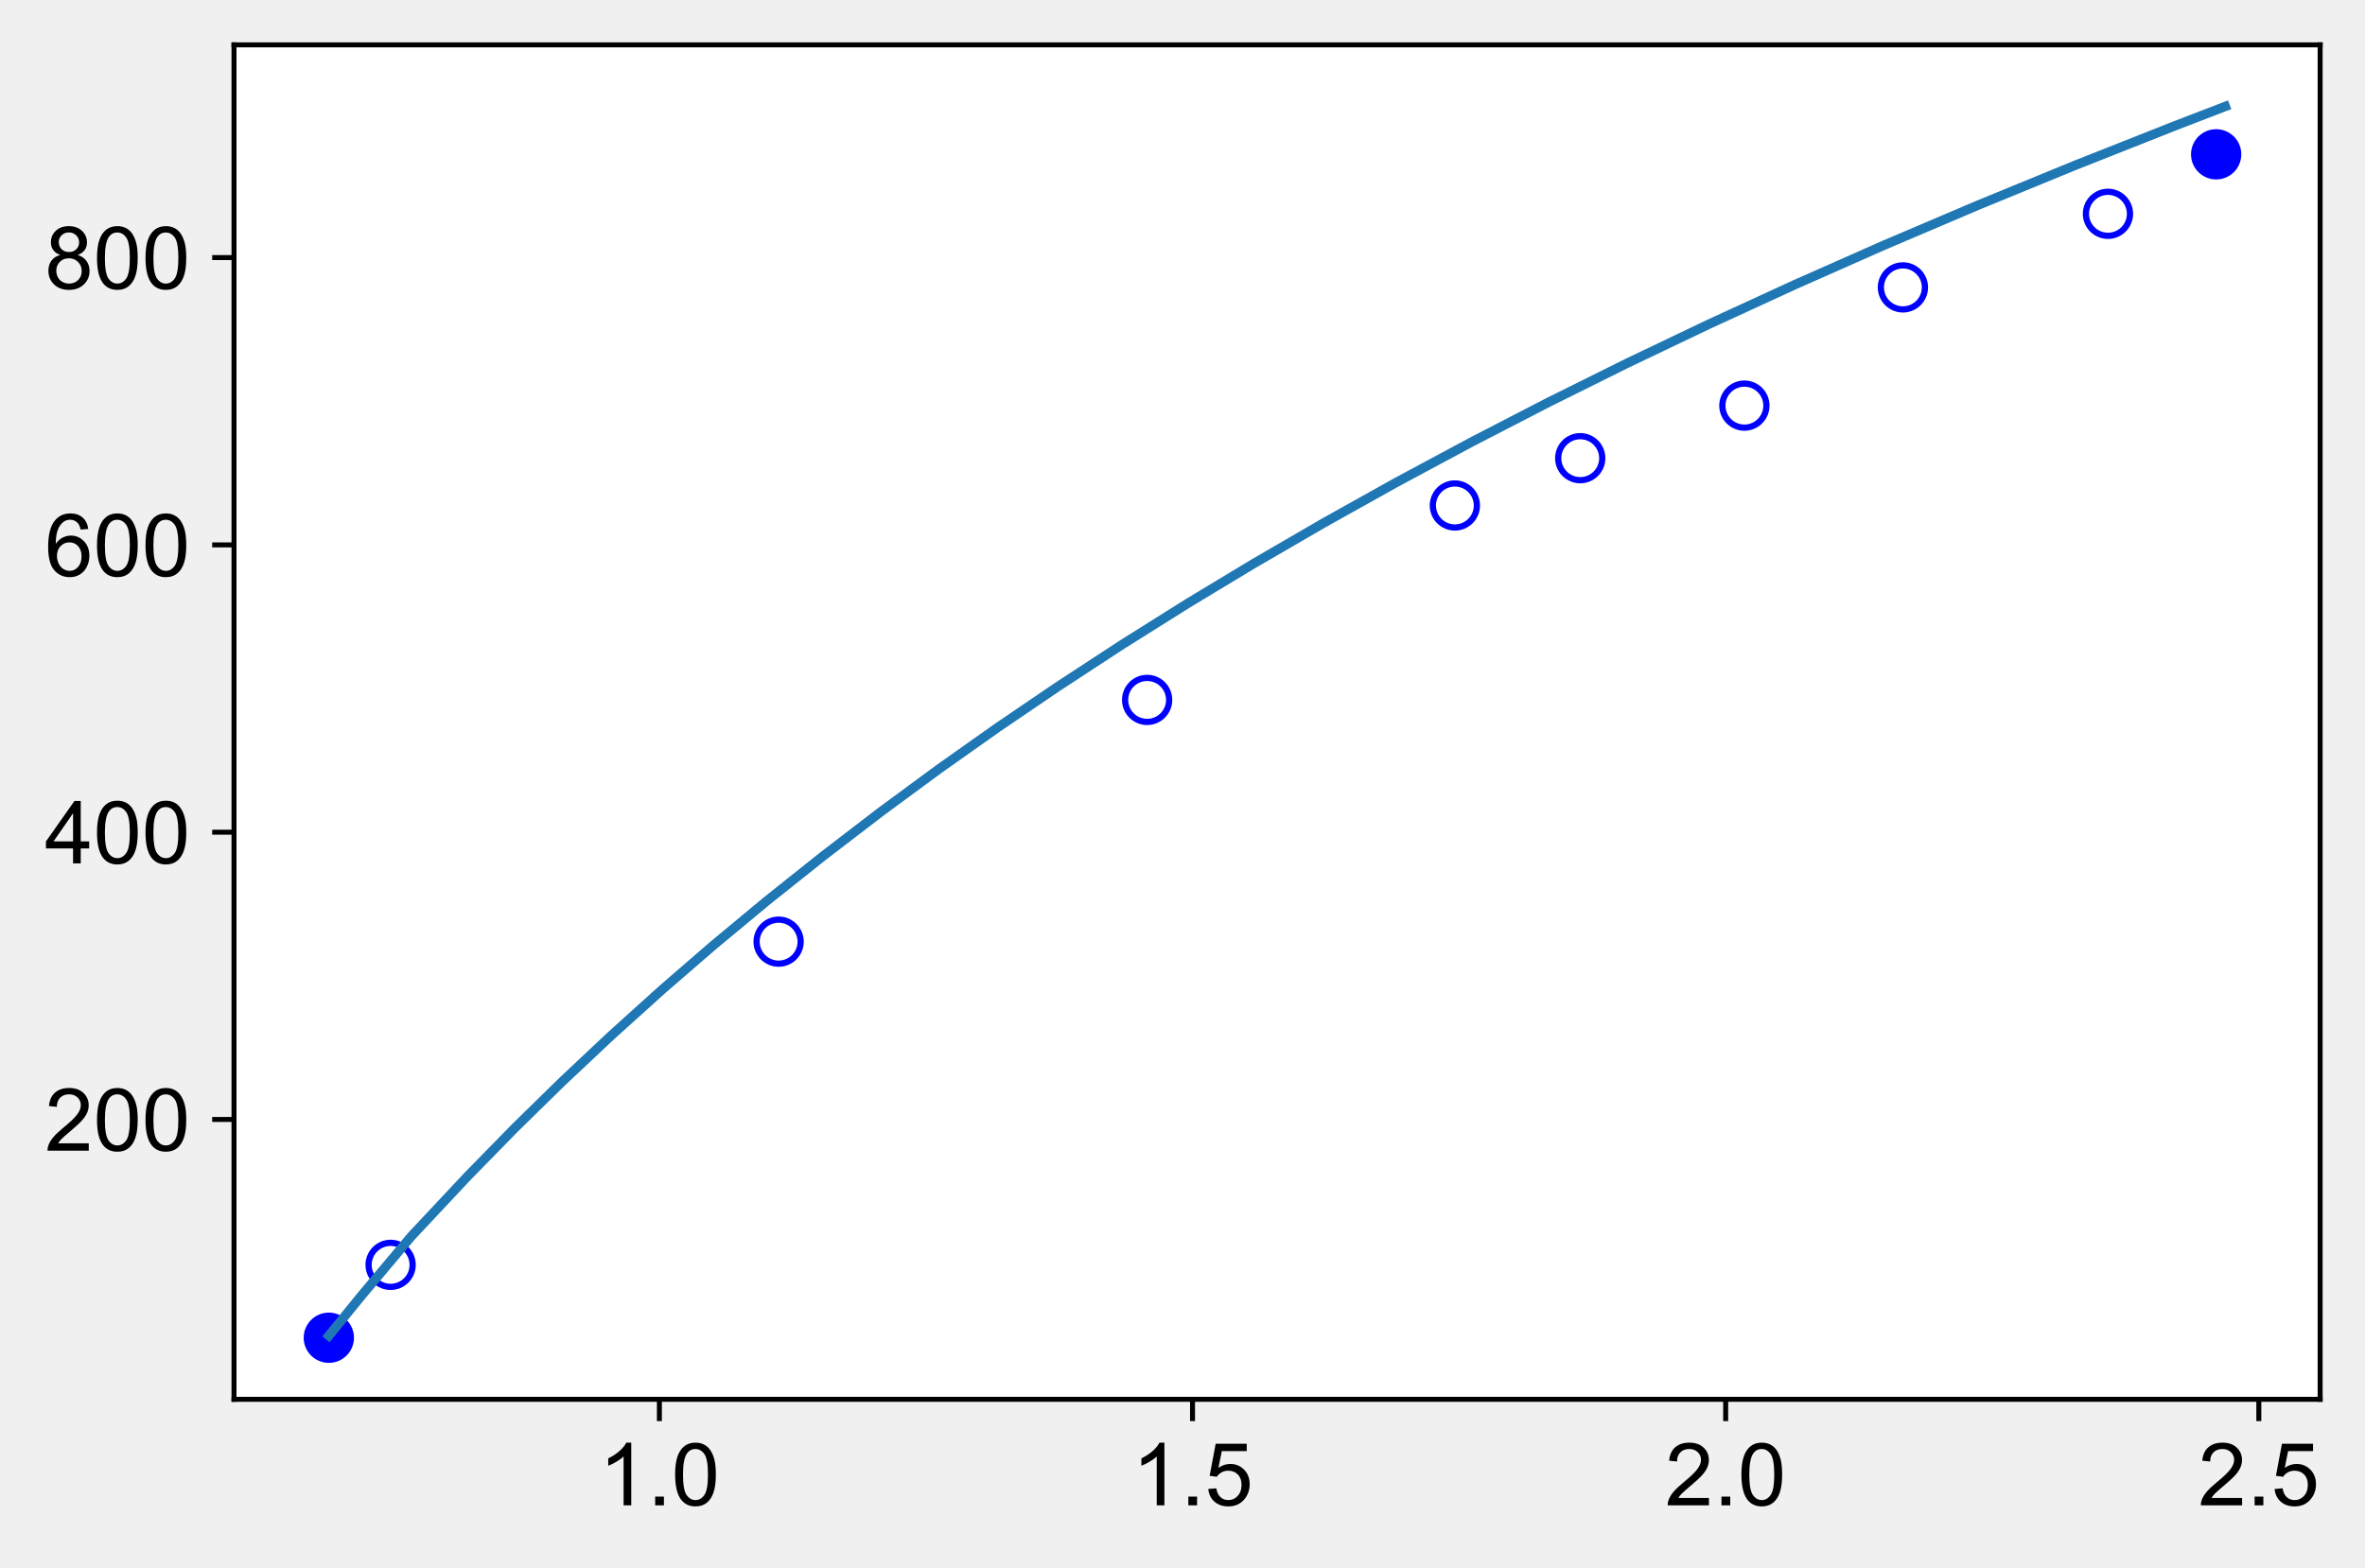
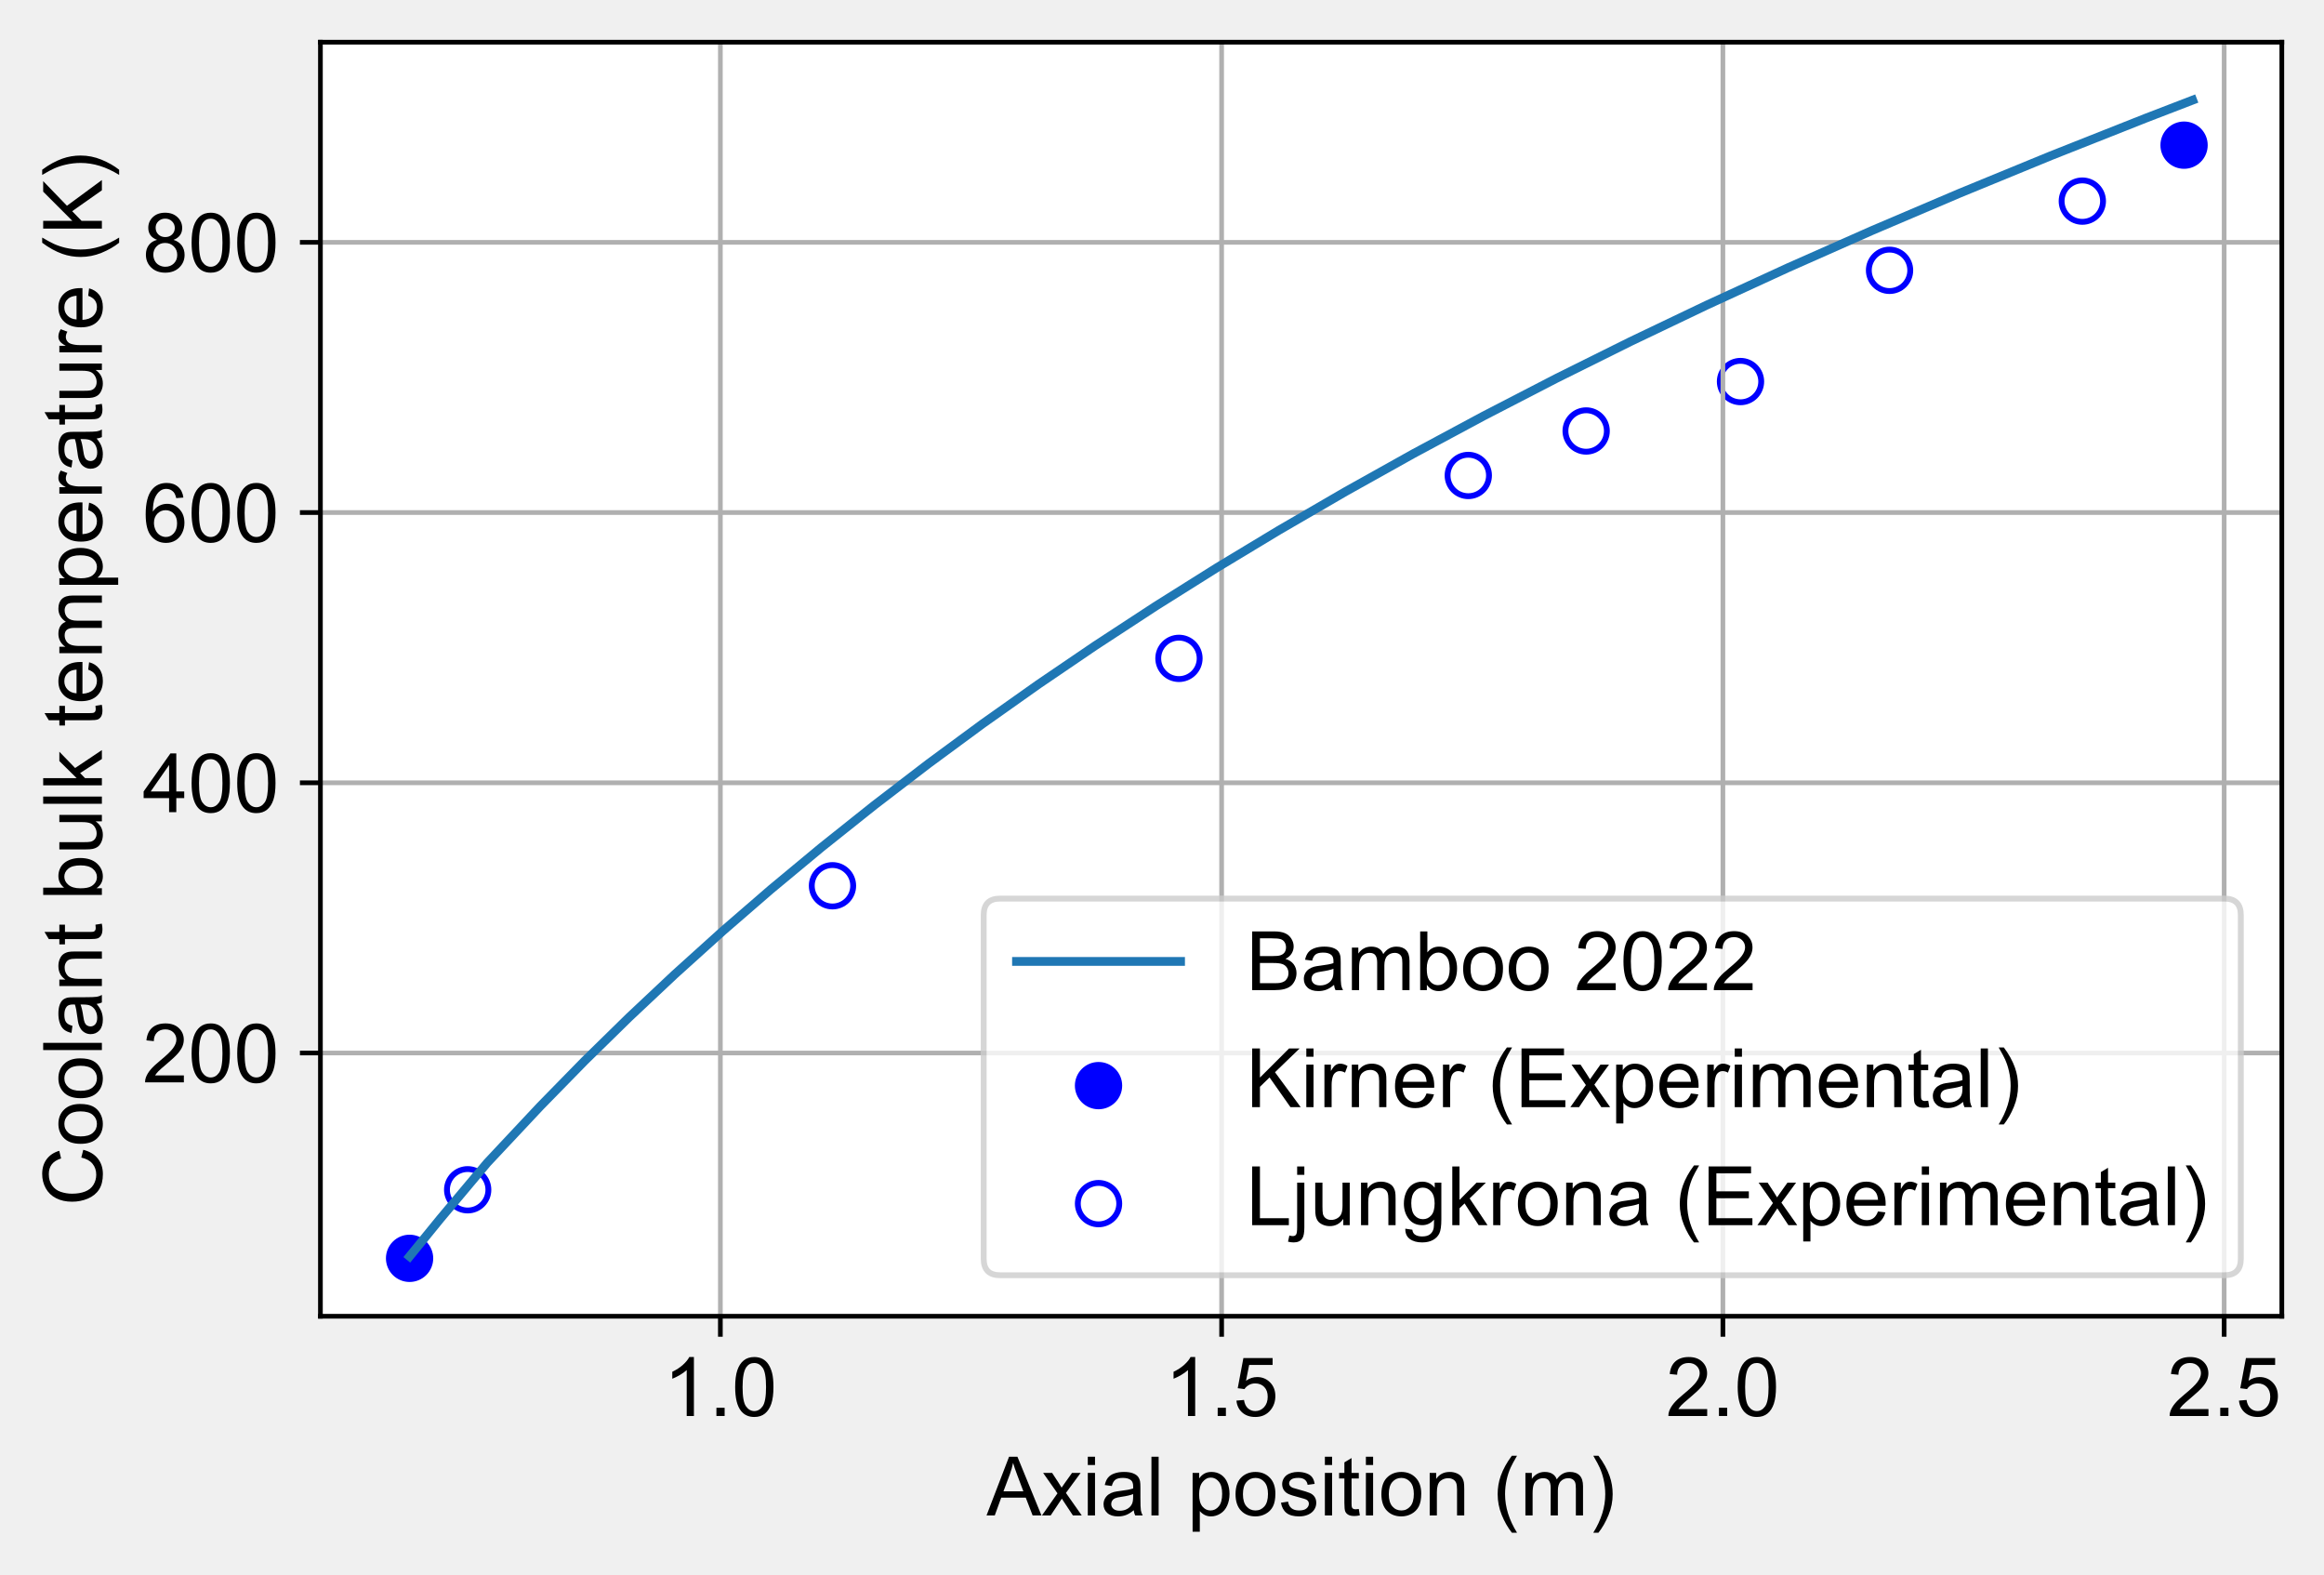
- <svg xmlns="http://www.w3.org/2000/svg" xmlns:xlink="http://www.w3.org/1999/xlink" height="251.643pt" version="1.1" viewBox="0 0 379.556 251.643" width="379.556pt">
+ <svg xmlns="http://www.w3.org/2000/svg" xmlns:xlink="http://www.w3.org/1999/xlink" height="268.782pt" version="1.1" viewBox="0 0 396.694 268.782" width="396.694pt">
  <defs>
    <style type="text/css">*{stroke-linecap:butt;stroke-linejoin:round;}</style>
  </defs>
  <g id="figure_1">
    <g id="patch_1">
-       <path d="M 0 251.643  L 379.556 251.643  L 379.556 0  L 0 0  z " style="fill:none;" />
+       <path d="M 0 268.782  L 396.694 268.782  L 396.694 0  L 0 0  z " style="fill:none;" />
    </g>
    <g id="axes_1">
      <g id="patch_2">
-         <path d="M 37.556 224.64  L 372.356 224.64  L 372.356 7.2  L 37.556 7.2  z " style="fill:#ffffff;" />
+         <path d="M 54.694 224.64  L 389.494 224.64  L 389.494 7.2  L 54.694 7.2  z " style="fill:#ffffff;" />
      </g>
      <g id="PathCollection_1">
        <defs>
-           <path d="M 0 3.536  C 0.938 3.536 1.837 3.163 2.5 2.5  C 3.163 1.837 3.536 0.938 3.536 0  C 3.536 -0.938 3.163 -1.837 2.5 -2.5  C 1.837 -3.163 0.938 -3.536 0 -3.536  C -0.938 -3.536 -1.837 -3.163 -2.5 -2.5  C -3.163 -1.837 -3.536 -0.938 -3.536 0  C -3.536 0.938 -3.163 1.837 -2.5 2.5  C -1.837 3.163 -0.938 3.536 0 3.536  z " id="mfb1d77932d" style="stroke:#0000ff;" />
+           <path d="M 0 3.536  C 0.938 3.536 1.837 3.163 2.5 2.5  C 3.163 1.837 3.536 0.938 3.536 0  C 3.536 -0.938 3.163 -1.837 2.5 -2.5  C 1.837 -3.163 0.938 -3.536 0 -3.536  C -0.938 -3.536 -1.837 -3.163 -2.5 -2.5  C -3.163 -1.837 -3.536 -0.938 -3.536 0  C -3.536 0.938 -3.163 1.837 -2.5 2.5  C -1.837 3.163 -0.938 3.536 0 3.536  z " id="med0ed68776" style="stroke:#0000ff;" />
        </defs>
-         <g clip-path="url(#p5a7abf8470)">
-           <use style="fill:#0000ff;stroke:#0000ff;" x="52.774" xlink:href="#mfb1d77932d" y="214.756" />
-           <use style="fill:#0000ff;stroke:#0000ff;" x="355.669" xlink:href="#mfb1d77932d" y="24.774" />
+         <g clip-path="url(#pc97e3c4a19)">
+           <use style="fill:#0000ff;stroke:#0000ff;" x="69.912" xlink:href="#med0ed68776" y="214.756" />
+           <use style="fill:#0000ff;stroke:#0000ff;" x="372.808" xlink:href="#med0ed68776" y="24.774" />
        </g>
      </g>
      <g id="PathCollection_2">
        <defs>
-           <path d="M 0 3.536  C 0.938 3.536 1.837 3.163 2.5 2.5  C 3.163 1.837 3.536 0.938 3.536 -0  C 3.536 -0.938 3.163 -1.837 2.5 -2.5  C 1.837 -3.163 0.938 -3.536 0 -3.536  C -0.938 -3.536 -1.837 -3.163 -2.5 -2.5  C -3.163 -1.837 -3.536 -0.938 -3.536 0  C -3.536 0.938 -3.163 1.837 -2.5 2.5  C -1.837 3.163 -0.938 3.536 0 3.536  z " id="C0_0_12b57db6e6" />
+           <path d="M 0 3.536  C 0.938 3.536 1.837 3.163 2.5 2.5  C 3.163 1.837 3.536 0.938 3.536 -0  C 3.536 -0.938 3.163 -1.837 2.5 -2.5  C 1.837 -3.163 0.938 -3.536 0 -3.536  C -0.938 -3.536 -1.837 -3.163 -2.5 -2.5  C -3.163 -1.837 -3.536 -0.938 -3.536 0  C -3.536 0.938 -3.163 1.837 -2.5 2.5  C -1.837 3.163 -0.938 3.536 0 3.536  z " id="C0_0_e0f0f172fc" />
        </defs>
-         <g clip-path="url(#p5a7abf8470)">
-           <use style="fill:none;stroke:#0000ff;" x="62.691" xlink:href="#C0_0_12b57db6e6" y="203.055" />
-         </g>
-         <g clip-path="url(#p5a7abf8470)">
-           <use style="fill:none;stroke:#0000ff;" x="124.961" xlink:href="#C0_0_12b57db6e6" y="151.17" />
-         </g>
-         <g clip-path="url(#p5a7abf8470)">
-           <use style="fill:none;stroke:#0000ff;" x="184.103" xlink:href="#C0_0_12b57db6e6" y="112.362" />
-         </g>
-         <g clip-path="url(#p5a7abf8470)">
-           <use style="fill:none;stroke:#0000ff;" x="233.491" xlink:href="#C0_0_12b57db6e6" y="81.147" />
-         </g>
-         <g clip-path="url(#p5a7abf8470)">
-           <use style="fill:none;stroke:#0000ff;" x="253.61" xlink:href="#C0_0_12b57db6e6" y="73.555" />
-         </g>
-         <g clip-path="url(#p5a7abf8470)">
-           <use style="fill:none;stroke:#0000ff;" x="279.955" xlink:href="#C0_0_12b57db6e6" y="65.118" />
-         </g>
-         <g clip-path="url(#p5a7abf8470)">
-           <use style="fill:none;stroke:#0000ff;" x="305.396" xlink:href="#C0_0_12b57db6e6" y="46.136" />
-         </g>
-         <g clip-path="url(#p5a7abf8470)">
-           <use style="fill:none;stroke:#0000ff;" x="338.303" xlink:href="#C0_0_12b57db6e6" y="34.325" />
+         <g clip-path="url(#pc97e3c4a19)">
+           <use style="fill:none;stroke:#0000ff;" x="79.829" xlink:href="#C0_0_e0f0f172fc" y="203.055" />
+         </g>
+         <g clip-path="url(#pc97e3c4a19)">
+           <use style="fill:none;stroke:#0000ff;" x="142.099" xlink:href="#C0_0_e0f0f172fc" y="151.17" />
+         </g>
+         <g clip-path="url(#pc97e3c4a19)">
+           <use style="fill:none;stroke:#0000ff;" x="201.241" xlink:href="#C0_0_e0f0f172fc" y="112.362" />
+         </g>
+         <g clip-path="url(#pc97e3c4a19)">
+           <use style="fill:none;stroke:#0000ff;" x="250.629" xlink:href="#C0_0_e0f0f172fc" y="81.147" />
+         </g>
+         <g clip-path="url(#pc97e3c4a19)">
+           <use style="fill:none;stroke:#0000ff;" x="270.748" xlink:href="#C0_0_e0f0f172fc" y="73.555" />
+         </g>
+         <g clip-path="url(#pc97e3c4a19)">
+           <use style="fill:none;stroke:#0000ff;" x="297.094" xlink:href="#C0_0_e0f0f172fc" y="65.118" />
+         </g>
+         <g clip-path="url(#pc97e3c4a19)">
+           <use style="fill:none;stroke:#0000ff;" x="322.534" xlink:href="#C0_0_e0f0f172fc" y="46.136" />
+         </g>
+         <g clip-path="url(#pc97e3c4a19)">
+           <use style="fill:none;stroke:#0000ff;" x="355.442" xlink:href="#C0_0_e0f0f172fc" y="34.325" />
        </g>
      </g>
      <g id="matplotlib.axis_1">
        <g id="xtick_1">
          <g id="line2d_1">
-             <defs>
-               <path d="M 0 0  L 0 3.5  " id="m5ae8524c47" style="stroke:#000000;stroke-width:0.8;" />
-             </defs>
-             <g>
-               <use style="stroke:#000000;stroke-width:0.8;" x="105.824" xlink:href="#m5ae8524c47" y="224.64" />
+             <path clip-path="url(#pc97e3c4a19)" d="M 122.962 224.64  L 122.962 7.2  " style="fill:none;stroke:#b0b0b0;stroke-linecap:square;stroke-width:0.8;" />
+           </g>
+           <g id="line2d_2">
+             <defs>
+               <path d="M 0 0  L 0 3.5  " id="m3a53171c0c" style="stroke:#000000;stroke-width:0.8;" />
+             </defs>
+             <g>
+               <use style="stroke:#000000;stroke-width:0.8;" x="122.962" xlink:href="#m3a53171c0c" y="224.64" />
            </g>
          </g>
          <g id="text_1">
-             <g transform="translate(96.09359 241.6609)scale(0.14 -0.14)">
+             <g transform="translate(113.2317 241.6609)scale(0.14 -0.14)">
              <defs>
                <path d="M 37.25 0  L 28.469 0  L 28.469 56  Q 25.297 52.984 20.141 49.953  Q 14.984 46.922 10.891 45.406  L 10.891 53.906  Q 18.266 57.375 23.781 62.297  Q 29.297 67.234 31.594 71.875  L 37.25 71.875  z " id="ArialMT-49" />
                <path d="M 9.078 0  L 9.078 10.016  L 19.094 10.016  L 19.094 0  z " id="ArialMT-46" />
                <path d="M 4.156 35.297  Q 4.156 48 6.766 55.734  Q 9.375 63.484 14.516 67.672  Q 19.672 71.875 27.484 71.875  Q 33.25 71.875 37.594 69.547  Q 41.938 67.234 44.766 62.859  Q 47.609 58.5 49.219 52.219  Q 50.828 45.953 50.828 35.297  Q 50.828 22.703 48.234 14.969  Q 45.656 7.234 40.5 3  Q 35.359 -1.219 27.484 -1.219  Q 17.141 -1.219 11.234 6.203  Q 4.156 15.141 4.156 35.297  z M 13.188 35.297  Q 13.188 17.672 17.312 11.828  Q 21.438 6 27.484 6  Q 33.547 6 37.672 11.859  Q 41.797 17.719 41.797 35.297  Q 41.797 52.984 37.672 58.781  Q 33.547 64.594 27.391 64.594  Q 21.344 64.594 17.719 59.469  Q 13.188 52.938 13.188 35.297  z " id="ArialMT-48" />
              </defs>
              <use xlink:href="#ArialMT-49" />
              <use x="55.615" xlink:href="#ArialMT-46" />
              <use x="83.398" xlink:href="#ArialMT-48" />
            </g>
          </g>
        </g>
        <g id="xtick_2">
-           <g id="line2d_2">
-             <g>
-               <use style="stroke:#000000;stroke-width:0.8;" x="191.387" xlink:href="#m5ae8524c47" y="224.64" />
+           <g id="line2d_3">
+             <path clip-path="url(#pc97e3c4a19)" d="M 208.525 224.64  L 208.525 7.2  " style="fill:none;stroke:#b0b0b0;stroke-linecap:square;stroke-width:0.8;" />
+           </g>
+           <g id="line2d_4">
+             <g>
+               <use style="stroke:#000000;stroke-width:0.8;" x="208.525" xlink:href="#m3a53171c0c" y="224.64" />
            </g>
          </g>
          <g id="text_2">
-             <g transform="translate(181.6573 241.6609)scale(0.14 -0.14)">
+             <g transform="translate(198.7954 241.6609)scale(0.14 -0.14)">
              <defs>
                <path d="M 4.156 18.75  L 13.375 19.531  Q 14.406 12.797 18.141 9.391  Q 21.875 6 27.156 6  Q 33.5 6 37.891 10.781  Q 42.281 15.578 42.281 23.484  Q 42.281 31 38.062 35.344  Q 33.844 39.703 27 39.703  Q 22.75 39.703 19.328 37.766  Q 15.922 35.844 13.969 32.766  L 5.719 33.844  L 12.641 70.609  L 48.25 70.609  L 48.25 62.203  L 19.672 62.203  L 15.828 42.969  Q 22.266 47.469 29.344 47.469  Q 38.719 47.469 45.156 40.969  Q 51.609 34.469 51.609 24.266  Q 51.609 14.547 45.953 7.469  Q 39.062 -1.219 27.156 -1.219  Q 17.391 -1.219 11.203 4.25  Q 5.031 9.719 4.156 18.75  z " id="ArialMT-53" />
              </defs>
              <use xlink:href="#ArialMT-49" />
              <use x="55.615" xlink:href="#ArialMT-46" />
              <use x="83.398" xlink:href="#ArialMT-53" />
            </g>
          </g>
        </g>
        <g id="xtick_3">
-           <g id="line2d_3">
-             <g>
-               <use style="stroke:#000000;stroke-width:0.8;" x="276.951" xlink:href="#m5ae8524c47" y="224.64" />
+           <g id="line2d_5">
+             <path clip-path="url(#pc97e3c4a19)" d="M 294.089 224.64  L 294.089 7.2  " style="fill:none;stroke:#b0b0b0;stroke-linecap:square;stroke-width:0.8;" />
+           </g>
+           <g id="line2d_6">
+             <g>
+               <use style="stroke:#000000;stroke-width:0.8;" x="294.089" xlink:href="#m3a53171c0c" y="224.64" />
            </g>
          </g>
          <g id="text_3">
-             <g transform="translate(267.2209 241.6609)scale(0.14 -0.14)">
+             <g transform="translate(284.359 241.6609)scale(0.14 -0.14)">
              <defs>
                <path d="M 50.344 8.453  L 50.344 0  L 3.031 0  Q 2.938 3.172 4.047 6.109  Q 5.859 10.938 9.828 15.625  Q 13.812 20.312 21.344 26.469  Q 33.016 36.031 37.109 41.625  Q 41.219 47.219 41.219 52.203  Q 41.219 57.422 37.469 61  Q 33.734 64.594 27.734 64.594  Q 21.391 64.594 17.578 60.781  Q 13.766 56.984 13.719 50.25  L 4.688 51.172  Q 5.609 61.281 11.656 66.578  Q 17.719 71.875 27.938 71.875  Q 38.234 71.875 44.234 66.156  Q 50.25 60.453 50.25 52  Q 50.25 47.703 48.484 43.547  Q 46.734 39.406 42.656 34.812  Q 38.578 30.219 29.109 22.219  Q 21.188 15.578 18.938 13.203  Q 16.703 10.844 15.234 8.453  z " id="ArialMT-50" />
              </defs>
              <use xlink:href="#ArialMT-50" />
              <use x="55.615" xlink:href="#ArialMT-46" />
              <use x="83.398" xlink:href="#ArialMT-48" />
            </g>
          </g>
        </g>
        <g id="xtick_4">
-           <g id="line2d_4">
-             <g>
-               <use style="stroke:#000000;stroke-width:0.8;" x="362.515" xlink:href="#m5ae8524c47" y="224.64" />
+           <g id="line2d_7">
+             <path clip-path="url(#pc97e3c4a19)" d="M 379.653 224.64  L 379.653 7.2  " style="fill:none;stroke:#b0b0b0;stroke-linecap:square;stroke-width:0.8;" />
+           </g>
+           <g id="line2d_8">
+             <g>
+               <use style="stroke:#000000;stroke-width:0.8;" x="379.653" xlink:href="#m3a53171c0c" y="224.64" />
            </g>
          </g>
          <g id="text_4">
-             <g transform="translate(352.7846 241.6609)scale(0.14 -0.14)">
+             <g transform="translate(369.9227 241.6609)scale(0.14 -0.14)">
              <use xlink:href="#ArialMT-50" />
              <use x="55.615" xlink:href="#ArialMT-46" />
              <use x="83.398" xlink:href="#ArialMT-53" />
            </g>
          </g>
        </g>
+         <g id="text_5">
+           <g transform="translate(168.4139 258.635)scale(0.14 -0.14)">
+             <defs>
+               <path d="M -0.141 0  L 27.344 71.578  L 37.547 71.578  L 66.844 0  L 56.062 0  L 47.703 21.688  L 17.781 21.688  L 9.906 0  z M 20.516 29.391  L 44.781 29.391  L 37.312 49.219  Q 33.891 58.25 32.234 64.062  Q 30.859 57.172 28.375 50.391  z " id="ArialMT-65" />
+               <path d="M 0.734 0  L 19.672 26.953  L 2.156 51.859  L 13.141 51.859  L 21.094 39.703  Q 23.344 36.234 24.703 33.891  Q 26.859 37.109 28.656 39.594  L 37.406 51.859  L 47.906 51.859  L 29.984 27.438  L 49.266 0  L 38.484 0  L 27.828 16.109  L 25 20.453  L 11.375 0  z " id="ArialMT-120" />
+               <path d="M 6.641 61.469  L 6.641 71.578  L 15.438 71.578  L 15.438 61.469  z M 6.641 0  L 6.641 51.859  L 15.438 51.859  L 15.438 0  z " id="ArialMT-105" />
+               <path d="M 40.438 6.391  Q 35.547 2.25 31.031 0.531  Q 26.516 -1.172 21.344 -1.172  Q 12.797 -1.172 8.203 3  Q 3.609 7.172 3.609 13.672  Q 3.609 17.484 5.344 20.625  Q 7.078 23.781 9.891 25.688  Q 12.703 27.594 16.219 28.562  Q 18.797 29.25 24.031 29.891  Q 34.672 31.156 39.703 32.906  Q 39.75 34.719 39.75 35.203  Q 39.75 40.578 37.25 42.781  Q 33.891 45.75 27.25 45.75  Q 21.047 45.75 18.094 43.578  Q 15.141 41.406 13.719 35.891  L 5.125 37.062  Q 6.297 42.578 8.984 45.969  Q 11.672 49.359 16.75 51.188  Q 21.828 53.031 28.516 53.031  Q 35.156 53.031 39.297 51.469  Q 43.453 49.906 45.406 47.531  Q 47.359 45.172 48.141 41.547  Q 48.578 39.312 48.578 33.453  L 48.578 21.734  Q 48.578 9.469 49.141 6.219  Q 49.703 2.984 51.375 0  L 42.188 0  Q 40.828 2.734 40.438 6.391  z M 39.703 26.031  Q 34.906 24.078 25.344 22.703  Q 19.922 21.922 17.672 20.938  Q 15.438 19.969 14.203 18.094  Q 12.984 16.219 12.984 13.922  Q 12.984 10.406 15.641 8.062  Q 18.312 5.719 23.438 5.719  Q 28.516 5.719 32.469 7.938  Q 36.422 10.156 38.281 14.016  Q 39.703 17 39.703 22.797  z " id="ArialMT-97" />
+               <path d="M 6.391 0  L 6.391 71.578  L 15.188 71.578  L 15.188 0  z " id="ArialMT-108" />
+               <path id="ArialMT-32" />
+               <path d="M 6.594 -19.875  L 6.594 51.859  L 14.594 51.859  L 14.594 45.125  Q 17.438 49.078 21 51.047  Q 24.562 53.031 29.641 53.031  Q 36.281 53.031 41.359 49.609  Q 46.438 46.188 49.016 39.953  Q 51.609 33.734 51.609 26.312  Q 51.609 18.359 48.75 11.984  Q 45.906 5.609 40.453 2.219  Q 35.016 -1.172 29 -1.172  Q 24.609 -1.172 21.109 0.688  Q 17.625 2.547 15.375 5.375  L 15.375 -19.875  z M 14.547 25.641  Q 14.547 15.625 18.594 10.844  Q 22.656 6.062 28.422 6.062  Q 34.281 6.062 38.453 11.016  Q 42.625 15.969 42.625 26.375  Q 42.625 36.281 38.547 41.203  Q 34.469 46.141 28.812 46.141  Q 23.188 46.141 18.859 40.891  Q 14.547 35.641 14.547 25.641  z " id="ArialMT-112" />
+               <path d="M 3.328 25.922  Q 3.328 40.328 11.328 47.266  Q 18.016 53.031 27.641 53.031  Q 38.328 53.031 45.109 46.016  Q 51.906 39.016 51.906 26.656  Q 51.906 16.656 48.906 10.906  Q 45.906 5.172 40.156 2  Q 34.422 -1.172 27.641 -1.172  Q 16.75 -1.172 10.031 5.812  Q 3.328 12.797 3.328 25.922  z M 12.359 25.922  Q 12.359 15.969 16.703 11.016  Q 21.047 6.062 27.641 6.062  Q 34.188 6.062 38.531 11.031  Q 42.875 16.016 42.875 26.219  Q 42.875 35.844 38.5 40.797  Q 34.125 45.75 27.641 45.75  Q 21.047 45.75 16.703 40.812  Q 12.359 35.891 12.359 25.922  z " id="ArialMT-111" />
+               <path d="M 3.078 15.484  L 11.766 16.844  Q 12.5 11.625 15.844 8.844  Q 19.188 6.062 25.203 6.062  Q 31.25 6.062 34.172 8.516  Q 37.109 10.984 37.109 14.312  Q 37.109 17.281 34.516 19  Q 32.719 20.172 25.531 21.969  Q 15.875 24.422 12.141 26.203  Q 8.406 27.984 6.469 31.125  Q 4.547 34.281 4.547 38.094  Q 4.547 41.547 6.125 44.5  Q 7.719 47.469 10.453 49.422  Q 12.5 50.922 16.031 51.969  Q 19.578 53.031 23.641 53.031  Q 29.734 53.031 34.344 51.266  Q 38.969 49.516 41.156 46.5  Q 43.359 43.5 44.188 38.484  L 35.594 37.312  Q 35.016 41.312 32.203 43.547  Q 29.391 45.797 24.266 45.797  Q 18.219 45.797 15.625 43.797  Q 13.031 41.797 13.031 39.109  Q 13.031 37.406 14.109 36.031  Q 15.188 34.625 17.484 33.688  Q 18.797 33.203 25.25 31.453  Q 34.578 28.953 38.25 27.359  Q 41.938 25.781 44.031 22.75  Q 46.141 19.734 46.141 15.234  Q 46.141 10.844 43.578 6.953  Q 41.016 3.078 36.172 0.953  Q 31.344 -1.172 25.25 -1.172  Q 15.141 -1.172 9.844 3.031  Q 4.547 7.234 3.078 15.484  z " id="ArialMT-115" />
+               <path d="M 25.781 7.859  L 27.047 0.094  Q 23.344 -0.688 20.406 -0.688  Q 15.625 -0.688 12.984 0.828  Q 10.359 2.344 9.281 4.812  Q 8.203 7.281 8.203 15.188  L 8.203 45.016  L 1.766 45.016  L 1.766 51.859  L 8.203 51.859  L 8.203 64.703  L 16.938 69.969  L 16.938 51.859  L 25.781 51.859  L 25.781 45.016  L 16.938 45.016  L 16.938 14.703  Q 16.938 10.938 17.406 9.859  Q 17.875 8.797 18.922 8.156  Q 19.969 7.516 21.922 7.516  Q 23.391 7.516 25.781 7.859  z " id="ArialMT-116" />
+               <path d="M 6.594 0  L 6.594 51.859  L 14.5 51.859  L 14.5 44.484  Q 20.219 53.031 31 53.031  Q 35.688 53.031 39.625 51.344  Q 43.562 49.656 45.516 46.922  Q 47.469 44.188 48.25 40.438  Q 48.734 37.984 48.734 31.891  L 48.734 0  L 39.938 0  L 39.938 31.547  Q 39.938 36.922 38.906 39.578  Q 37.891 42.234 35.281 43.812  Q 32.672 45.406 29.156 45.406  Q 23.531 45.406 19.453 41.844  Q 15.375 38.281 15.375 28.328  L 15.375 0  z " id="ArialMT-110" />
+               <path d="M 23.391 -21.047  Q 16.109 -11.859 11.078 0.438  Q 6.062 12.75 6.062 25.922  Q 6.062 37.547 9.812 48.188  Q 14.203 60.547 23.391 72.797  L 29.688 72.797  Q 23.781 62.641 21.875 58.297  Q 18.891 51.562 17.188 44.234  Q 15.094 35.109 15.094 25.875  Q 15.094 2.391 29.688 -21.047  z " id="ArialMT-40" />
+               <path d="M 6.594 0  L 6.594 51.859  L 14.453 51.859  L 14.453 44.578  Q 16.891 48.391 20.938 50.703  Q 25 53.031 30.172 53.031  Q 35.938 53.031 39.625 50.641  Q 43.312 48.25 44.828 43.953  Q 50.984 53.031 60.844 53.031  Q 68.562 53.031 72.703 48.75  Q 76.859 44.484 76.859 35.594  L 76.859 0  L 68.109 0  L 68.109 32.672  Q 68.109 37.938 67.25 40.25  Q 66.406 42.578 64.156 43.984  Q 61.922 45.406 58.891 45.406  Q 53.422 45.406 49.797 41.766  Q 46.188 38.141 46.188 30.125  L 46.188 0  L 37.406 0  L 37.406 33.688  Q 37.406 39.547 35.25 42.469  Q 33.109 45.406 28.219 45.406  Q 24.516 45.406 21.359 43.453  Q 18.219 41.5 16.797 37.734  Q 15.375 33.984 15.375 26.906  L 15.375 0  z " id="ArialMT-109" />
+               <path d="M 12.359 -21.047  L 6.062 -21.047  Q 20.656 2.391 20.656 25.875  Q 20.656 35.062 18.562 44.094  Q 16.891 51.422 13.922 58.156  Q 12.016 62.547 6.062 72.797  L 12.359 72.797  Q 21.531 60.547 25.922 48.188  Q 29.688 37.547 29.688 25.922  Q 29.688 12.75 24.625 0.438  Q 19.578 -11.859 12.359 -21.047  z " id="ArialMT-41" />
+             </defs>
+             <use xlink:href="#ArialMT-65" />
+             <use x="66.699" xlink:href="#ArialMT-120" />
+             <use x="116.699" xlink:href="#ArialMT-105" />
+             <use x="138.916" xlink:href="#ArialMT-97" />
+             <use x="194.531" xlink:href="#ArialMT-108" />
+             <use x="216.748" xlink:href="#ArialMT-32" />
+             <use x="244.531" xlink:href="#ArialMT-112" />
+             <use x="300.146" xlink:href="#ArialMT-111" />
+             <use x="355.762" xlink:href="#ArialMT-115" />
+             <use x="405.762" xlink:href="#ArialMT-105" />
+             <use x="427.979" xlink:href="#ArialMT-116" />
+             <use x="455.762" xlink:href="#ArialMT-105" />
+             <use x="477.979" xlink:href="#ArialMT-111" />
+             <use x="533.594" xlink:href="#ArialMT-110" />
+             <use x="589.209" xlink:href="#ArialMT-32" />
+             <use x="616.992" xlink:href="#ArialMT-40" />
+             <use x="650.293" xlink:href="#ArialMT-109" />
+             <use x="733.594" xlink:href="#ArialMT-41" />
+           </g>
+         </g>
      </g>
      <g id="matplotlib.axis_2">
        <g id="ytick_1">
-           <g id="line2d_5">
-             <defs>
-               <path d="M 0 0  L -3.5 0  " id="m3aa0e36881" style="stroke:#000000;stroke-width:0.8;" />
-             </defs>
-             <g>
-               <use style="stroke:#000000;stroke-width:0.8;" x="37.556" xlink:href="#m3aa0e36881" y="179.714" />
-             </g>
-           </g>
-           <g id="text_5">
-             <g transform="translate(7.2 184.7241)scale(0.14 -0.14)">
+           <g id="line2d_9">
+             <path clip-path="url(#pc97e3c4a19)" d="M 54.694 179.714  L 389.494 179.714  " style="fill:none;stroke:#b0b0b0;stroke-linecap:square;stroke-width:0.8;" />
+           </g>
+           <g id="line2d_10">
+             <defs>
+               <path d="M 0 0  L -3.5 0  " id="m4daeb17706" style="stroke:#000000;stroke-width:0.8;" />
+             </defs>
+             <g>
+               <use style="stroke:#000000;stroke-width:0.8;" x="54.694" xlink:href="#m4daeb17706" y="179.714" />
+             </g>
+           </g>
+           <g id="text_6">
+             <g transform="translate(24.33813 184.7241)scale(0.14 -0.14)">
              <use xlink:href="#ArialMT-50" />
              <use x="55.615" xlink:href="#ArialMT-48" />
              <use x="111.23" xlink:href="#ArialMT-48" />
            </g>
          </g>
        </g>
        <g id="ytick_2">
-           <g id="line2d_6">
-             <g>
-               <use style="stroke:#000000;stroke-width:0.8;" x="37.556" xlink:href="#m3aa0e36881" y="133.594" />
-             </g>
-           </g>
-           <g id="text_6">
-             <g transform="translate(7.2 138.6047)scale(0.14 -0.14)">
+           <g id="line2d_11">
+             <path clip-path="url(#pc97e3c4a19)" d="M 54.694 133.594  L 389.494 133.594  " style="fill:none;stroke:#b0b0b0;stroke-linecap:square;stroke-width:0.8;" />
+           </g>
+           <g id="line2d_12">
+             <g>
+               <use style="stroke:#000000;stroke-width:0.8;" x="54.694" xlink:href="#m4daeb17706" y="133.594" />
+             </g>
+           </g>
+           <g id="text_7">
+             <g transform="translate(24.33813 138.6047)scale(0.14 -0.14)">
              <defs>
                <path d="M 32.328 0  L 32.328 17.141  L 1.266 17.141  L 1.266 25.203  L 33.938 71.578  L 41.109 71.578  L 41.109 25.203  L 50.781 25.203  L 50.781 17.141  L 41.109 17.141  L 41.109 0  z M 32.328 25.203  L 32.328 57.469  L 9.906 25.203  z " id="ArialMT-52" />
              </defs>
              <use xlink:href="#ArialMT-52" />
              <use x="55.615" xlink:href="#ArialMT-48" />
              <use x="111.23" xlink:href="#ArialMT-48" />
            </g>
          </g>
        </g>
        <g id="ytick_3">
-           <g id="line2d_7">
-             <g>
-               <use style="stroke:#000000;stroke-width:0.8;" x="37.556" xlink:href="#m3aa0e36881" y="87.475" />
-             </g>
-           </g>
-           <g id="text_7">
-             <g transform="translate(7.2 92.48525)scale(0.14 -0.14)">
+           <g id="line2d_13">
+             <path clip-path="url(#pc97e3c4a19)" d="M 54.694 87.475  L 389.494 87.475  " style="fill:none;stroke:#b0b0b0;stroke-linecap:square;stroke-width:0.8;" />
+           </g>
+           <g id="line2d_14">
+             <g>
+               <use style="stroke:#000000;stroke-width:0.8;" x="54.694" xlink:href="#m4daeb17706" y="87.475" />
+             </g>
+           </g>
+           <g id="text_8">
+             <g transform="translate(24.33813 92.48525)scale(0.14 -0.14)">
              <defs>
                <path d="M 49.75 54.047  L 41.016 53.375  Q 39.844 58.547 37.703 60.891  Q 34.125 64.656 28.906 64.656  Q 24.703 64.656 21.531 62.312  Q 17.391 59.281 14.984 53.469  Q 12.594 47.656 12.5 36.922  Q 15.672 41.75 20.266 44.094  Q 24.859 46.438 29.891 46.438  Q 38.672 46.438 44.844 39.969  Q 51.031 33.5 51.031 23.25  Q 51.031 16.5 48.125 10.719  Q 45.219 4.938 40.141 1.859  Q 35.062 -1.219 28.609 -1.219  Q 17.625 -1.219 10.688 6.859  Q 3.766 14.938 3.766 33.5  Q 3.766 54.25 11.422 63.672  Q 18.109 71.875 29.438 71.875  Q 37.891 71.875 43.281 67.141  Q 48.688 62.406 49.75 54.047  z M 13.875 23.188  Q 13.875 18.656 15.797 14.5  Q 17.719 10.359 21.188 8.172  Q 24.656 6 28.469 6  Q 34.031 6 38.031 10.484  Q 42.047 14.984 42.047 22.703  Q 42.047 30.125 38.078 34.391  Q 34.125 38.672 28.125 38.672  Q 22.172 38.672 18.016 34.391  Q 13.875 30.125 13.875 23.188  z " id="ArialMT-54" />
              </defs>
              <use xlink:href="#ArialMT-54" />
              <use x="55.615" xlink:href="#ArialMT-48" />
              <use x="111.23" xlink:href="#ArialMT-48" />
            </g>
          </g>
        </g>
        <g id="ytick_4">
-           <g id="line2d_8">
-             <g>
-               <use style="stroke:#000000;stroke-width:0.8;" x="37.556" xlink:href="#m3aa0e36881" y="41.355" />
-             </g>
-           </g>
-           <g id="text_8">
-             <g transform="translate(7.2 46.36581)scale(0.14 -0.14)">
+           <g id="line2d_15">
+             <path clip-path="url(#pc97e3c4a19)" d="M 54.694 41.355  L 389.494 41.355  " style="fill:none;stroke:#b0b0b0;stroke-linecap:square;stroke-width:0.8;" />
+           </g>
+           <g id="line2d_16">
+             <g>
+               <use style="stroke:#000000;stroke-width:0.8;" x="54.694" xlink:href="#m4daeb17706" y="41.355" />
+             </g>
+           </g>
+           <g id="text_9">
+             <g transform="translate(24.33813 46.36581)scale(0.14 -0.14)">
              <defs>
                <path d="M 17.672 38.812  Q 12.203 40.828 9.562 44.531  Q 6.938 48.25 6.938 53.422  Q 6.938 61.234 12.547 66.547  Q 18.172 71.875 27.484 71.875  Q 36.859 71.875 42.578 66.422  Q 48.297 60.984 48.297 53.172  Q 48.297 48.188 45.672 44.5  Q 43.062 40.828 37.75 38.812  Q 44.344 36.672 47.781 31.875  Q 51.219 27.094 51.219 20.453  Q 51.219 11.281 44.719 5.031  Q 38.234 -1.219 27.641 -1.219  Q 17.047 -1.219 10.547 5.047  Q 4.047 11.328 4.047 20.703  Q 4.047 27.688 7.594 32.391  Q 11.141 37.109 17.672 38.812  z M 15.922 53.719  Q 15.922 48.641 19.188 45.406  Q 22.469 42.188 27.688 42.188  Q 32.766 42.188 36.016 45.375  Q 39.266 48.578 39.266 53.219  Q 39.266 58.062 35.906 61.359  Q 32.562 64.656 27.594 64.656  Q 22.562 64.656 19.234 61.422  Q 15.922 58.203 15.922 53.719  z M 13.094 20.656  Q 13.094 16.891 14.875 13.375  Q 16.656 9.859 20.172 7.922  Q 23.688 6 27.734 6  Q 34.031 6 38.125 10.047  Q 42.234 14.109 42.234 20.359  Q 42.234 26.703 38.016 30.859  Q 33.797 35.016 27.438 35.016  Q 21.234 35.016 17.156 30.906  Q 13.094 26.812 13.094 20.656  z " id="ArialMT-56" />
              </defs>
              <use xlink:href="#ArialMT-56" />
              <use x="55.615" xlink:href="#ArialMT-48" />
              <use x="111.23" xlink:href="#ArialMT-48" />
            </g>
          </g>
        </g>
-       </g>
-       <g id="line2d_9">
-         <path clip-path="url(#p5a7abf8470)" d="M 52.774 214.431  L 58.036 207.973  L 66.035 198.445  L 75.086 188.792  L 82.663 181.046  L 90.241 173.623  L 98.029 166.302  L 106.238 158.895  L 114.447 151.789  L 123.077 144.622  L 132.128 137.407  L 141.389 130.306  L 150.65 123.484  L 160.122 116.783  L 169.805 110.2  L 180.119 103.457  L 190.643 96.847  L 201.167 90.498  L 212.533 83.899  L 224.11 77.433  L 236.108 70.99  L 248.527 64.575  L 261.156 58.301  L 274.206 52.066  L 288.098 45.678  L 302.411 39.343  L 317.356 32.975  L 332.932 26.579  L 349.139 20.163  L 357.138 17.084  L 357.138 17.084  " style="fill:none;stroke:#1f77b4;stroke-linecap:square;stroke-width:1.5;" />
+         <g id="text_10">
+           <g transform="translate(17.39156 205.7891)rotate(-90)scale(0.14 -0.14)">
+             <defs>
+               <path d="M 58.797 25.094  L 68.266 22.703  Q 65.281 11.031 57.547 4.906  Q 49.812 -1.219 38.625 -1.219  Q 27.047 -1.219 19.797 3.484  Q 12.547 8.203 8.766 17.141  Q 4.984 26.078 4.984 36.328  Q 4.984 47.516 9.25 55.828  Q 13.531 64.156 21.406 68.469  Q 29.297 72.797 38.766 72.797  Q 49.516 72.797 56.828 67.328  Q 64.156 61.859 67.047 51.953  L 57.719 49.75  Q 55.219 57.562 50.484 61.125  Q 45.75 64.703 38.578 64.703  Q 30.328 64.703 24.781 60.734  Q 19.234 56.781 16.984 50.109  Q 14.75 43.453 14.75 36.375  Q 14.75 27.25 17.406 20.438  Q 20.062 13.625 25.672 10.25  Q 31.297 6.891 37.844 6.891  Q 45.797 6.891 51.312 11.469  Q 56.844 16.062 58.797 25.094  z " id="ArialMT-67" />
+               <path d="M 14.703 0  L 6.547 0  L 6.547 71.578  L 15.328 71.578  L 15.328 46.047  Q 20.906 53.031 29.547 53.031  Q 34.328 53.031 38.594 51.094  Q 42.875 49.172 45.625 45.672  Q 48.391 42.188 49.953 37.25  Q 51.516 32.328 51.516 26.703  Q 51.516 13.375 44.922 6.094  Q 38.328 -1.172 29.109 -1.172  Q 19.922 -1.172 14.703 6.5  z M 14.594 26.312  Q 14.594 17 17.141 12.844  Q 21.297 6.062 28.375 6.062  Q 34.125 6.062 38.328 11.062  Q 42.531 16.062 42.531 25.984  Q 42.531 36.141 38.5 40.969  Q 34.469 45.797 28.766 45.797  Q 23 45.797 18.797 40.797  Q 14.594 35.797 14.594 26.312  z " id="ArialMT-98" />
+               <path d="M 40.578 0  L 40.578 7.625  Q 34.516 -1.172 24.125 -1.172  Q 19.531 -1.172 15.547 0.578  Q 11.578 2.344 9.641 5  Q 7.719 7.672 6.938 11.531  Q 6.391 14.109 6.391 19.734  L 6.391 51.859  L 15.188 51.859  L 15.188 23.094  Q 15.188 16.219 15.719 13.812  Q 16.547 10.359 19.234 8.375  Q 21.922 6.391 25.875 6.391  Q 29.828 6.391 33.297 8.422  Q 36.766 10.453 38.203 13.938  Q 39.656 17.438 39.656 24.078  L 39.656 51.859  L 48.438 51.859  L 48.438 0  z " id="ArialMT-117" />
+               <path d="M 6.641 0  L 6.641 71.578  L 15.438 71.578  L 15.438 30.766  L 36.234 51.859  L 47.609 51.859  L 27.781 32.625  L 49.609 0  L 38.766 0  L 21.625 26.516  L 15.438 20.562  L 15.438 0  z " id="ArialMT-107" />
+               <path d="M 42.094 16.703  L 51.172 15.578  Q 49.031 7.625 43.219 3.219  Q 37.406 -1.172 28.375 -1.172  Q 17 -1.172 10.328 5.828  Q 3.656 12.844 3.656 25.484  Q 3.656 38.578 10.391 45.797  Q 17.141 53.031 27.875 53.031  Q 38.281 53.031 44.875 45.953  Q 51.469 38.875 51.469 26.031  Q 51.469 25.25 51.422 23.688  L 12.75 23.688  Q 13.234 15.141 17.578 10.594  Q 21.922 6.062 28.422 6.062  Q 33.25 6.062 36.672 8.594  Q 40.094 11.141 42.094 16.703  z M 13.234 30.906  L 42.188 30.906  Q 41.609 37.453 38.875 40.719  Q 34.672 45.797 27.984 45.797  Q 21.922 45.797 17.797 41.75  Q 13.672 37.703 13.234 30.906  z " id="ArialMT-101" />
+               <path d="M 6.5 0  L 6.5 51.859  L 14.406 51.859  L 14.406 44  Q 17.438 49.516 20 51.266  Q 22.562 53.031 25.641 53.031  Q 30.078 53.031 34.672 50.203  L 31.641 42.047  Q 28.422 43.953 25.203 43.953  Q 22.312 43.953 20.016 42.219  Q 17.719 40.484 16.75 37.406  Q 15.281 32.719 15.281 27.156  L 15.281 0  z " id="ArialMT-114" />
+               <path d="M 7.328 0  L 7.328 71.578  L 16.797 71.578  L 16.797 36.078  L 52.344 71.578  L 65.188 71.578  L 35.156 42.578  L 66.5 0  L 54 0  L 28.516 36.234  L 16.797 24.812  L 16.797 0  z " id="ArialMT-75" />
+             </defs>
+             <use xlink:href="#ArialMT-67" />
+             <use x="72.217" xlink:href="#ArialMT-111" />
+             <use x="127.832" xlink:href="#ArialMT-111" />
+             <use x="183.447" xlink:href="#ArialMT-108" />
+             <use x="205.664" xlink:href="#ArialMT-97" />
+             <use x="261.279" xlink:href="#ArialMT-110" />
+             <use x="316.895" xlink:href="#ArialMT-116" />
+             <use x="344.678" xlink:href="#ArialMT-32" />
+             <use x="372.461" xlink:href="#ArialMT-98" />
+             <use x="428.076" xlink:href="#ArialMT-117" />
+             <use x="483.691" xlink:href="#ArialMT-108" />
+             <use x="505.908" xlink:href="#ArialMT-107" />
+             <use x="555.908" xlink:href="#ArialMT-32" />
+             <use x="583.691" xlink:href="#ArialMT-116" />
+             <use x="611.475" xlink:href="#ArialMT-101" />
+             <use x="667.09" xlink:href="#ArialMT-109" />
+             <use x="750.391" xlink:href="#ArialMT-112" />
+             <use x="806.006" xlink:href="#ArialMT-101" />
+             <use x="861.621" xlink:href="#ArialMT-114" />
+             <use x="894.922" xlink:href="#ArialMT-97" />
+             <use x="950.537" xlink:href="#ArialMT-116" />
+             <use x="978.32" xlink:href="#ArialMT-117" />
+             <use x="1033.936" xlink:href="#ArialMT-114" />
+             <use x="1067.236" xlink:href="#ArialMT-101" />
+             <use x="1122.852" xlink:href="#ArialMT-32" />
+             <use x="1150.635" xlink:href="#ArialMT-40" />
+             <use x="1183.936" xlink:href="#ArialMT-75" />
+             <use x="1250.635" xlink:href="#ArialMT-41" />
+           </g>
+         </g>
+       </g>
+       <g id="line2d_17">
+         <path clip-path="url(#pc97e3c4a19)" d="M 69.912 214.431  L 75.174 207.973  L 83.173 198.445  L 92.224 188.792  L 99.801 181.046  L 107.379 173.623  L 115.167 166.302  L 123.376 158.895  L 131.585 151.789  L 140.215 144.622  L 149.266 137.407  L 158.527 130.306  L 167.789 123.484  L 177.26 116.783  L 186.943 110.2  L 197.257 103.457  L 207.781 96.847  L 218.305 90.498  L 229.672 83.899  L 241.248 77.433  L 253.246 70.99  L 265.665 64.575  L 278.294 58.301  L 291.344 52.066  L 305.236 45.678  L 319.549 39.343  L 334.494 32.975  L 350.07 26.579  L 366.277 20.163  L 374.276 17.084  L 374.276 17.084  " style="fill:none;stroke:#1f77b4;stroke-linecap:square;stroke-width:1.5;" />
      </g>
      <g id="patch_3">
-         <path d="M 37.556 224.64  L 37.556 7.2  " style="fill:none;stroke:#000000;stroke-linecap:square;stroke-linejoin:miter;stroke-width:0.8;" />
+         <path d="M 54.694 224.64  L 54.694 7.2  " style="fill:none;stroke:#000000;stroke-linecap:square;stroke-linejoin:miter;stroke-width:0.8;" />
      </g>
      <g id="patch_4">
-         <path d="M 372.356 224.64  L 372.356 7.2  " style="fill:none;stroke:#000000;stroke-linecap:square;stroke-linejoin:miter;stroke-width:0.8;" />
+         <path d="M 389.494 224.64  L 389.494 7.2  " style="fill:none;stroke:#000000;stroke-linecap:square;stroke-linejoin:miter;stroke-width:0.8;" />
      </g>
      <g id="patch_5">
-         <path d="M 37.556 224.64  L 372.356 224.64  " style="fill:none;stroke:#000000;stroke-linecap:square;stroke-linejoin:miter;stroke-width:0.8;" />
+         <path d="M 54.694 224.64  L 389.494 224.64  " style="fill:none;stroke:#000000;stroke-linecap:square;stroke-linejoin:miter;stroke-width:0.8;" />
      </g>
      <g id="patch_6">
-         <path d="M 37.556 7.2  L 372.356 7.2  " style="fill:none;stroke:#000000;stroke-linecap:square;stroke-linejoin:miter;stroke-width:0.8;" />
+         <path d="M 54.694 7.2  L 389.494 7.2  " style="fill:none;stroke:#000000;stroke-linecap:square;stroke-linejoin:miter;stroke-width:0.8;" />
+       </g>
+       <g id="legend_1">
+         <g id="patch_7">
+           <path d="M 170.713 217.64  L 379.694 217.64  Q 382.494 217.64 382.494 214.84  L 382.494 156.16  Q 382.494 153.36 379.694 153.36  L 170.713 153.36  Q 167.913 153.36 167.913 156.16  L 167.913 214.84  Q 167.913 217.64 170.713 217.64  z " style="fill:#ffffff;opacity:0.8;stroke:#cccccc;stroke-linejoin:miter;" />
+         </g>
+         <g id="line2d_18">
+           <path d="M 173.513 164.081  L 201.513 164.081  " style="fill:none;stroke:#1f77b4;stroke-linecap:square;stroke-width:1.5;" />
+         </g>
+         <g id="line2d_19" />
+         <g id="text_11">
+           <g transform="translate(212.7134 168.9812)scale(0.14 -0.14)">
+             <defs>
+               <path d="M 7.328 0  L 7.328 71.578  L 34.188 71.578  Q 42.391 71.578 47.344 69.406  Q 52.297 67.234 55.094 62.719  Q 57.906 58.203 57.906 53.266  Q 57.906 48.688 55.422 44.625  Q 52.938 40.578 47.906 38.094  Q 54.391 36.188 57.875 31.594  Q 61.375 27 61.375 20.75  Q 61.375 15.719 59.25 11.391  Q 57.125 7.078 54 4.734  Q 50.875 2.391 46.156 1.188  Q 41.453 0 34.625 0  z M 16.797 41.5  L 32.281 41.5  Q 38.578 41.5 41.312 42.328  Q 44.922 43.406 46.75 45.891  Q 48.578 48.391 48.578 52.156  Q 48.578 55.719 46.875 58.422  Q 45.172 61.141 41.984 62.141  Q 38.812 63.141 31.109 63.141  L 16.797 63.141  z M 16.797 8.453  L 34.625 8.453  Q 39.203 8.453 41.062 8.797  Q 44.344 9.375 46.531 10.734  Q 48.734 12.109 50.141 14.719  Q 51.562 17.328 51.562 20.75  Q 51.562 24.75 49.516 27.703  Q 47.469 30.672 43.828 31.859  Q 40.188 33.062 33.344 33.062  L 16.797 33.062  z " id="ArialMT-66" />
+             </defs>
+             <use xlink:href="#ArialMT-66" />
+             <use x="66.699" xlink:href="#ArialMT-97" />
+             <use x="122.314" xlink:href="#ArialMT-109" />
+             <use x="205.615" xlink:href="#ArialMT-98" />
+             <use x="261.23" xlink:href="#ArialMT-111" />
+             <use x="316.846" xlink:href="#ArialMT-111" />
+             <use x="372.461" xlink:href="#ArialMT-32" />
+             <use x="400.244" xlink:href="#ArialMT-50" />
+             <use x="455.859" xlink:href="#ArialMT-48" />
+             <use x="511.475" xlink:href="#ArialMT-50" />
+             <use x="567.09" xlink:href="#ArialMT-50" />
+           </g>
+         </g>
+         <g id="PathCollection_3">
+           <g>
+             <use style="fill:#0000ff;stroke:#0000ff;" x="187.513" xlink:href="#med0ed68776" y="185.28" />
+           </g>
+         </g>
+         <g id="text_12">
+           <g transform="translate(212.7134 188.9553)scale(0.14 -0.14)">
+             <defs>
+               <path d="M 7.906 0  L 7.906 71.578  L 59.672 71.578  L 59.672 63.141  L 17.391 63.141  L 17.391 41.219  L 56.984 41.219  L 56.984 32.812  L 17.391 32.812  L 17.391 8.453  L 61.328 8.453  L 61.328 0  z " id="ArialMT-69" />
+             </defs>
+             <use xlink:href="#ArialMT-75" />
+             <use x="66.699" xlink:href="#ArialMT-105" />
+             <use x="88.916" xlink:href="#ArialMT-114" />
+             <use x="122.217" xlink:href="#ArialMT-110" />
+             <use x="177.832" xlink:href="#ArialMT-101" />
+             <use x="233.447" xlink:href="#ArialMT-114" />
+             <use x="266.748" xlink:href="#ArialMT-32" />
+             <use x="294.531" xlink:href="#ArialMT-40" />
+             <use x="327.832" xlink:href="#ArialMT-69" />
+             <use x="394.531" xlink:href="#ArialMT-120" />
+             <use x="444.531" xlink:href="#ArialMT-112" />
+             <use x="500.146" xlink:href="#ArialMT-101" />
+             <use x="555.762" xlink:href="#ArialMT-114" />
+             <use x="589.062" xlink:href="#ArialMT-105" />
+             <use x="611.279" xlink:href="#ArialMT-109" />
+             <use x="694.58" xlink:href="#ArialMT-101" />
+             <use x="750.195" xlink:href="#ArialMT-110" />
+             <use x="805.811" xlink:href="#ArialMT-116" />
+             <use x="833.594" xlink:href="#ArialMT-97" />
+             <use x="889.209" xlink:href="#ArialMT-108" />
+             <use x="911.426" xlink:href="#ArialMT-41" />
+           </g>
+         </g>
+         <g id="PathCollection_4">
+           <path d="M 187.513 208.954  C 188.451 208.954 189.35 208.581 190.013 207.918  C 190.676 207.255 191.049 206.356 191.049 205.418  C 191.049 204.481 190.676 203.581 190.013 202.918  C 189.35 202.255 188.451 201.883 187.513 201.883  C 186.576 201.883 185.676 202.255 185.013 202.918  C 184.35 203.581 183.978 204.481 183.978 205.418  C 183.978 206.356 184.35 207.255 185.013 207.918  C 185.676 208.581 186.576 208.954 187.513 208.954  z " style="fill:none;stroke:#0000ff;" />
+         </g>
+         <g id="text_13">
+           <g transform="translate(212.7134 209.0934)scale(0.14 -0.14)">
+             <defs>
+               <path d="M 7.328 0  L 7.328 71.578  L 16.797 71.578  L 16.797 8.453  L 52.047 8.453  L 52.047 0  z " id="ArialMT-76" />
+               <path d="M 6.547 61.375  L 6.547 71.578  L 15.328 71.578  L 15.328 61.375  z M -4.594 -20.125  L -2.938 -12.641  Q -0.297 -13.328 1.219 -13.328  Q 3.906 -13.328 5.219 -11.547  Q 6.547 -9.766 6.547 -2.641  L 6.547 51.859  L 15.328 51.859  L 15.328 -2.828  Q 15.328 -12.406 12.844 -16.156  Q 9.672 -21.047 2.297 -21.047  Q -1.266 -21.047 -4.594 -20.125  z " id="ArialMT-106" />
+               <path d="M 4.984 -4.297  L 13.531 -5.562  Q 14.062 -9.516 16.5 -11.328  Q 19.781 -13.766 25.438 -13.766  Q 31.547 -13.766 34.859 -11.328  Q 38.188 -8.891 39.359 -4.5  Q 40.047 -1.812 39.984 6.781  Q 34.234 0 25.641 0  Q 14.938 0 9.078 7.719  Q 3.219 15.438 3.219 26.219  Q 3.219 33.641 5.906 39.906  Q 8.594 46.188 13.688 49.609  Q 18.797 53.031 25.688 53.031  Q 34.859 53.031 40.828 45.609  L 40.828 51.859  L 48.922 51.859  L 48.922 7.031  Q 48.922 -5.078 46.453 -10.125  Q 44 -15.188 38.641 -18.109  Q 33.297 -21.047 25.484 -21.047  Q 16.219 -21.047 10.5 -16.875  Q 4.781 -12.703 4.984 -4.297  z M 12.25 26.859  Q 12.25 16.656 16.297 11.969  Q 20.359 7.281 26.469 7.281  Q 32.516 7.281 36.609 11.938  Q 40.719 16.609 40.719 26.562  Q 40.719 36.078 36.5 40.906  Q 32.281 45.75 26.312 45.75  Q 20.453 45.75 16.344 40.984  Q 12.25 36.234 12.25 26.859  z " id="ArialMT-103" />
+             </defs>
+             <use xlink:href="#ArialMT-76" />
+             <use x="55.615" xlink:href="#ArialMT-106" />
+             <use x="77.832" xlink:href="#ArialMT-117" />
+             <use x="133.447" xlink:href="#ArialMT-110" />
+             <use x="189.062" xlink:href="#ArialMT-103" />
+             <use x="244.678" xlink:href="#ArialMT-107" />
+             <use x="294.678" xlink:href="#ArialMT-114" />
+             <use x="327.979" xlink:href="#ArialMT-111" />
+             <use x="383.594" xlink:href="#ArialMT-110" />
+             <use x="439.209" xlink:href="#ArialMT-97" />
+             <use x="494.824" xlink:href="#ArialMT-32" />
+             <use x="522.607" xlink:href="#ArialMT-40" />
+             <use x="555.908" xlink:href="#ArialMT-69" />
+             <use x="622.607" xlink:href="#ArialMT-120" />
+             <use x="672.607" xlink:href="#ArialMT-112" />
+             <use x="728.223" xlink:href="#ArialMT-101" />
+             <use x="783.838" xlink:href="#ArialMT-114" />
+             <use x="817.139" xlink:href="#ArialMT-105" />
+             <use x="839.355" xlink:href="#ArialMT-109" />
+             <use x="922.656" xlink:href="#ArialMT-101" />
+             <use x="978.271" xlink:href="#ArialMT-110" />
+             <use x="1033.887" xlink:href="#ArialMT-116" />
+             <use x="1061.67" xlink:href="#ArialMT-97" />
+             <use x="1117.285" xlink:href="#ArialMT-108" />
+             <use x="1139.502" xlink:href="#ArialMT-41" />
+           </g>
+         </g>
      </g>
    </g>
  </g>
  <defs>
-     <clipPath id="p5a7abf8470">
-       <rect height="217.44" width="334.8" x="37.556" y="7.2" />
+     <clipPath id="pc97e3c4a19">
+       <rect height="217.44" width="334.8" x="54.694" y="7.2" />
    </clipPath>
  </defs>
</svg>
